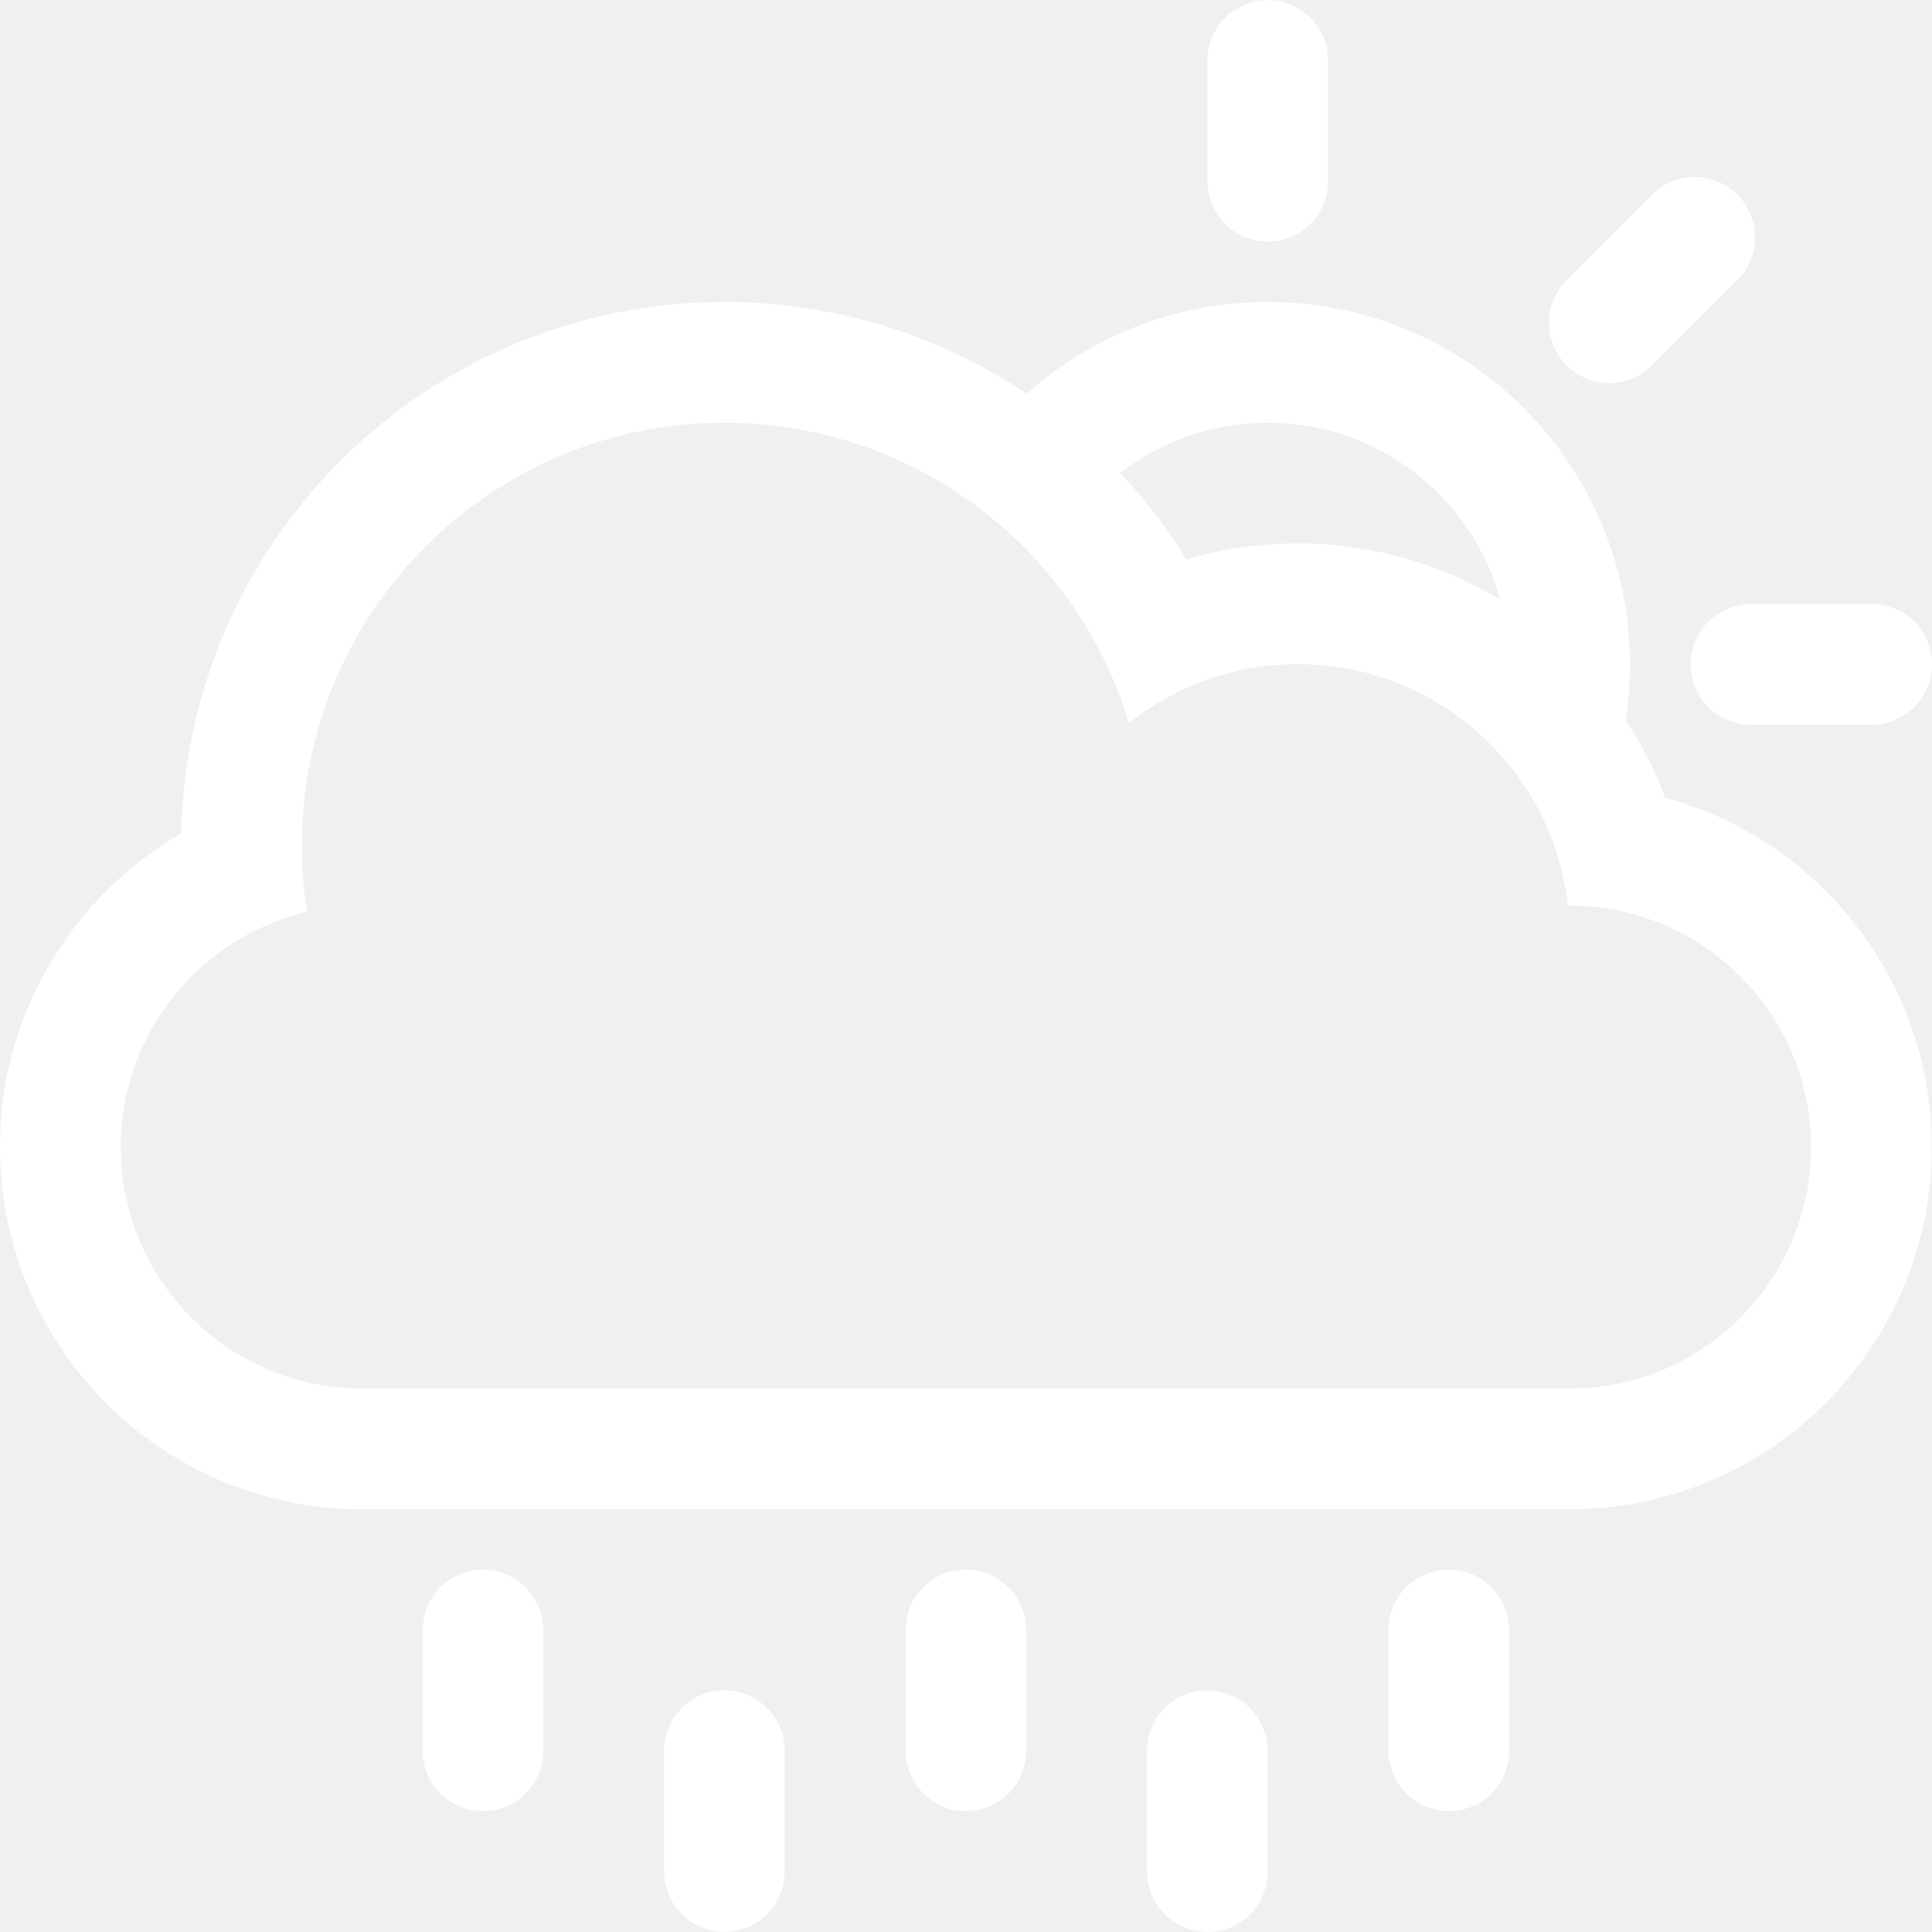
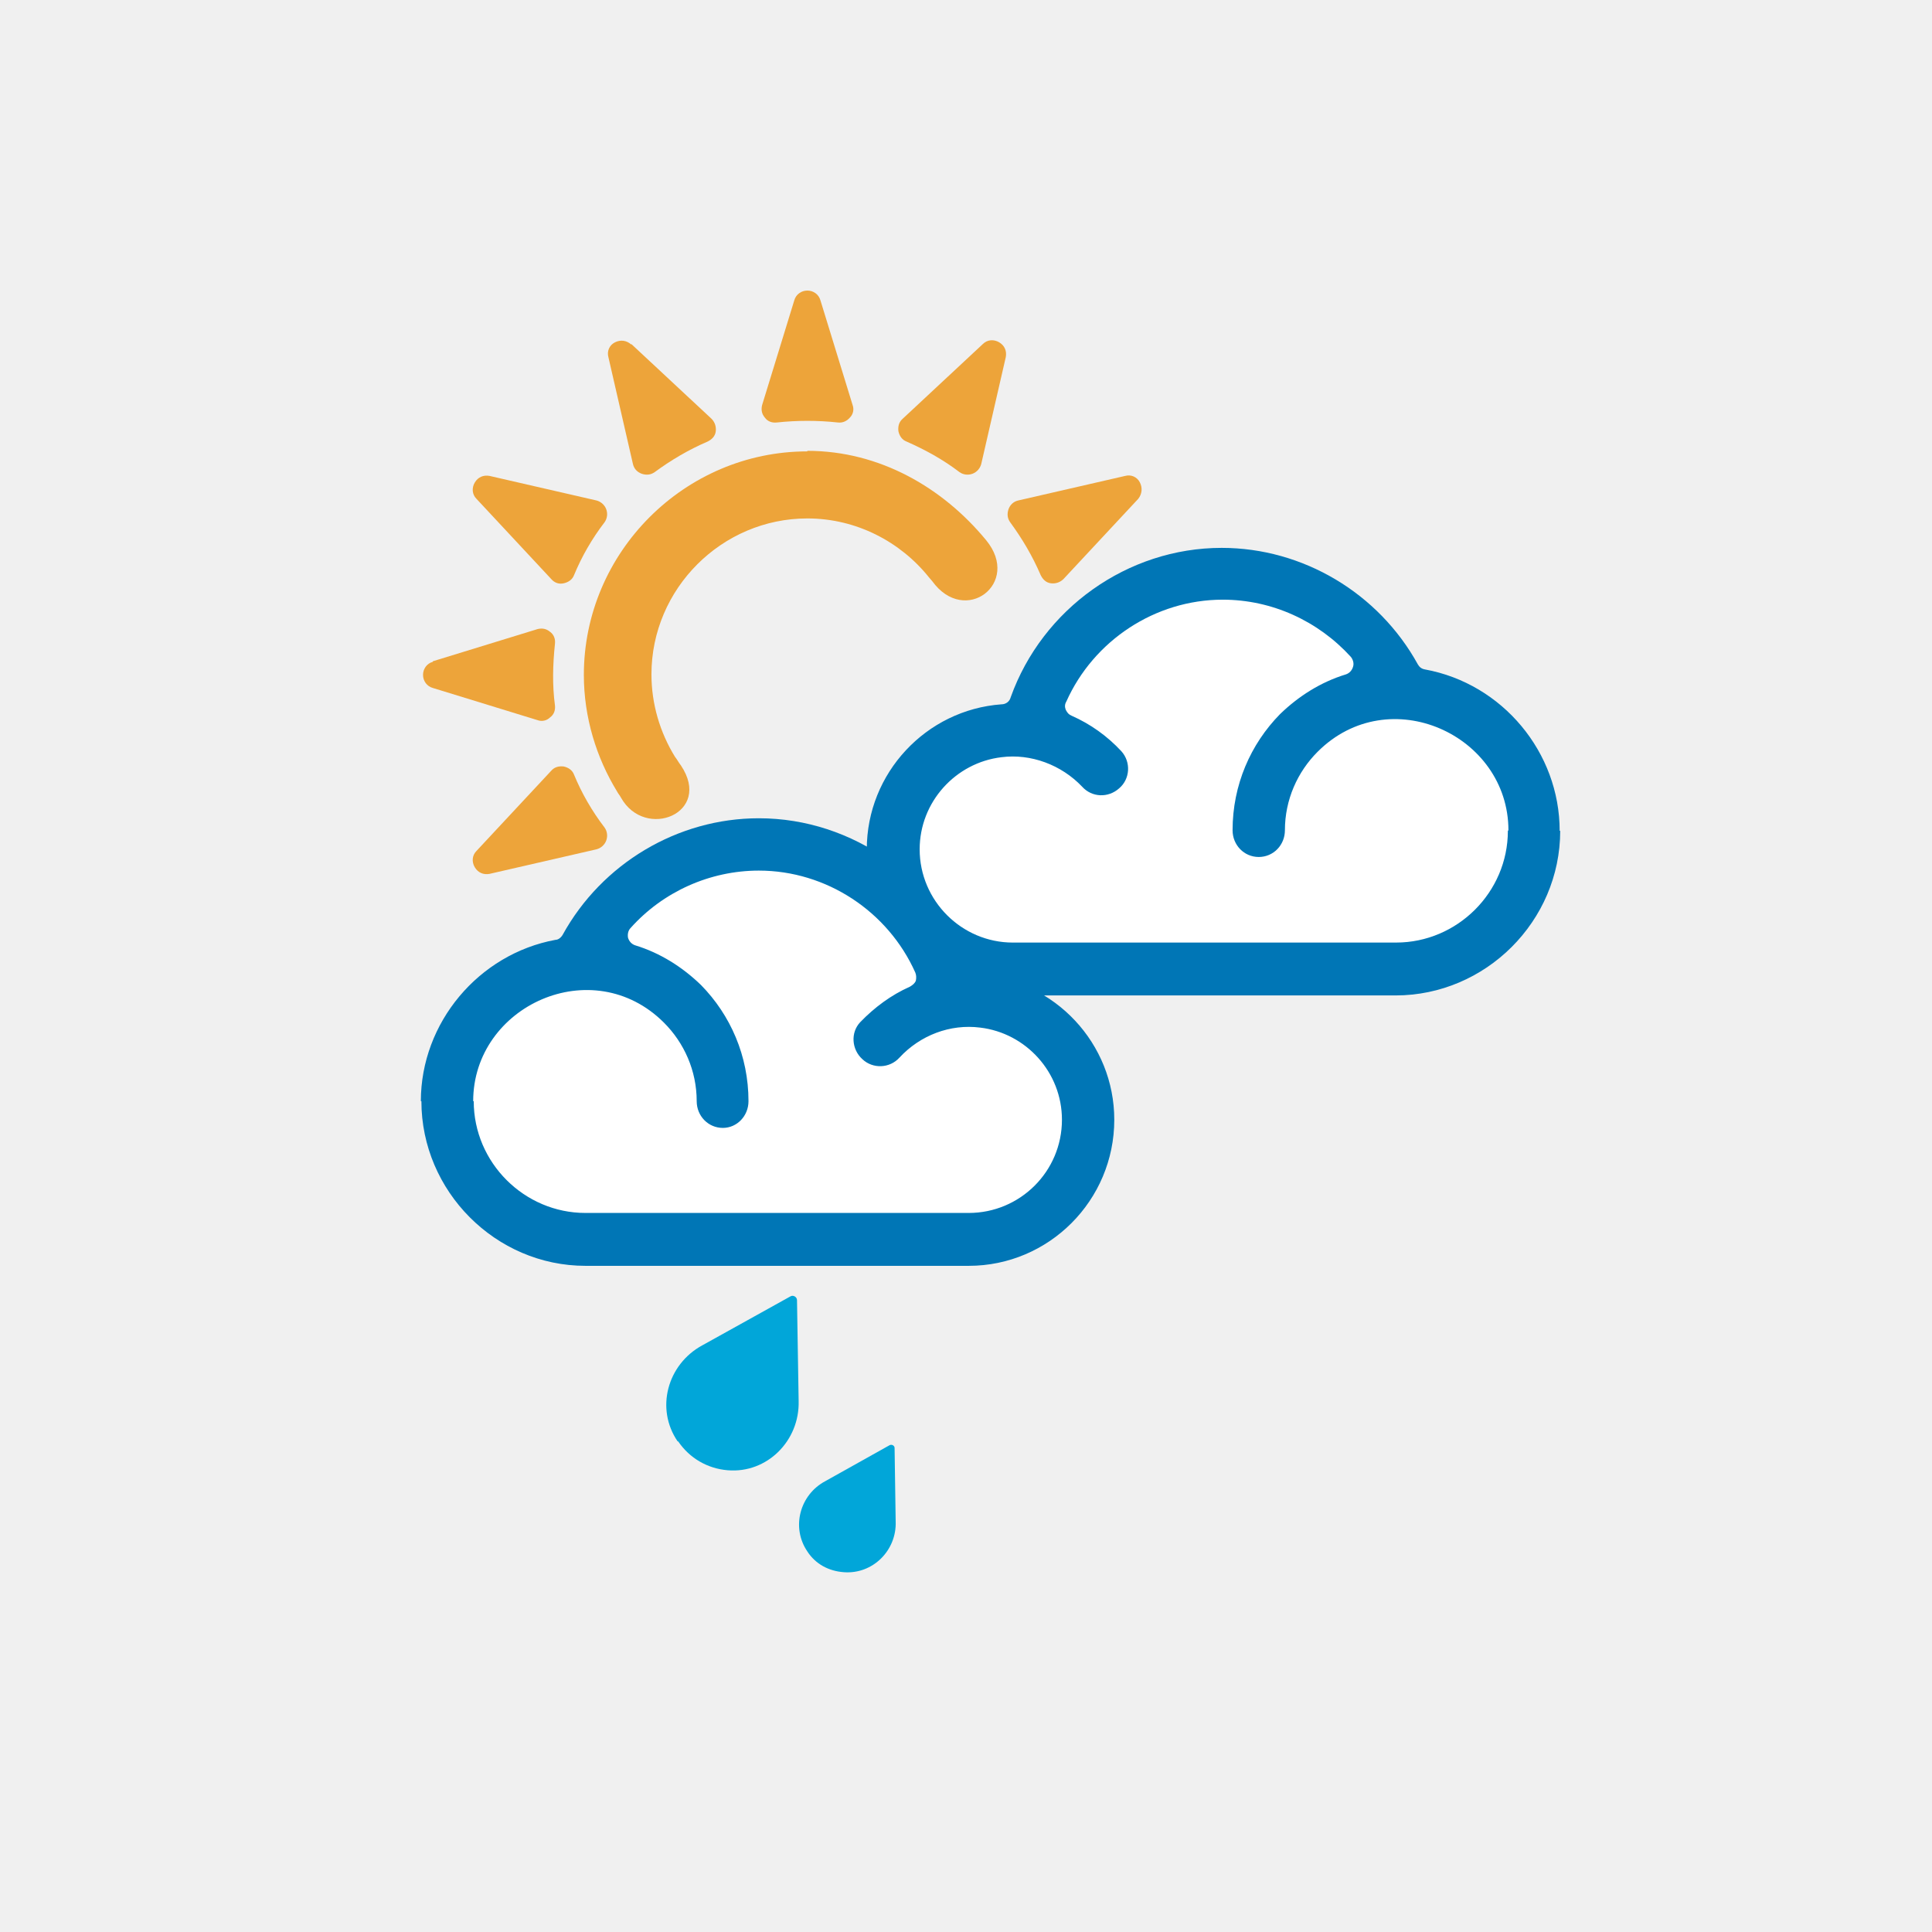
- <svg xmlns="http://www.w3.org/2000/svg" version="1.1" id="Capa_1" x="0px" y="0px" viewBox="0 0 32.004 32.004" style="enable-background:new 0 0 32.004 32.004;" xml:space="preserve">
-   <defs id="defs3948" />
-   <g id="g3894" style="fill:#ffffff">
-     <g id="g3896" style="fill:#ffffff">
-       <path style="fill:#ffffff" d="M20,28.002c-0.553,0-1,0.443-1,1.01v1.98c0,0.558,0.443,1.01,1,1.01c0.553,0,1-0.443,1-1.01v-1.98    C21,28.454,20.557,28.002,20,28.002z" id="path3898" />
-       <path style="fill:#ffffff" d="M12,28.002c-0.553,0-1,0.443-1,1.01v1.98c0,0.558,0.444,1.01,1,1.01c0.553,0,1-0.443,1-1.01v-1.98    C13,28.454,12.556,28.002,12,28.002z" id="path3900" />
-       <path style="fill:#ffffff" d="M24,26.002c-0.553,0-1,0.443-1,1.01v1.98c0,0.558,0.443,1.01,1,1.01c0.553,0,1-0.443,1-1.01v-1.98    C25,26.454,24.557,26.002,24,26.002z" id="path3902" />
-       <path style="fill:#ffffff" d="M27.586,13.214c-0.172-0.456-0.393-0.887-0.656-1.287c0.047-0.302,0.07-0.611,0.07-0.925    c0-3.313-2.688-6-6-6c-1.533,0-2.932,0.575-3.992,1.521C15.576,5.563,13.854,5.002,12,5.002c-4.904,0-8.894,3.924-8.998,8.803    C1.207,14.844,0,16.785,0,19.002c0,3.312,2.688,6,6,6h20c3.312,0,6-2.693,6-6C32,16.237,30.13,13.909,27.586,13.214z M21,7.002    c1.839,0,3.389,1.241,3.855,2.933c-0.979-0.592-2.126-0.933-3.355-0.933c-0.641,0-1.26,0.093-1.844,0.266    c-0.319-0.515-0.688-0.994-1.1-1.432C19.23,7.313,20.079,7.002,21,7.002z M26.003,23.002H5.997c-2.203,0-3.997-1.791-3.997-4    c0-1.893,1.317-3.482,3.087-3.896C5.029,14.747,5,14.378,5,14.002c0-3.866,3.134-7,7-7c3.162,0,5.834,2.097,6.702,4.975    c0.769-0.611,1.739-0.975,2.798-0.975c2.316,0,4.225,1.75,4.473,4h0.03c2.203,0,3.997,1.791,3.997,4    C30,21.207,28.211,23.002,26.003,23.002z" id="path3904" />
-       <path style="fill:#ffffff" d="M16,26.002c-0.553,0-1,0.443-1,1.01v1.98c0,0.558,0.444,1.01,1,1.01c0.553,0,1-0.443,1-1.01v-1.98    C17,26.454,16.557,26.002,16,26.002z" id="path3906" />
-       <path style="fill:#ffffff" d="M27.373,6.047l1.4-1.401c0.396-0.394,0.399-1.027,0.008-1.421c-0.391-0.39-1.021-0.393-1.422,0.007    l-1.4,1.401c-0.395,0.394-0.4,1.027-0.007,1.421C26.343,6.444,26.973,6.447,27.373,6.047z" id="path3908" />
-       <path style="fill:#ffffff" d="M8,26.002c-0.553,0-1,0.443-1,1.01v1.98c0,0.558,0.444,1.01,1,1.01c0.553,0,1-0.443,1-1.01v-1.98    C9,26.454,8.556,26.002,8,26.002z" id="path3910" />
-       <path style="fill:#ffffff" d="M21,4.002c0.553,0,1-0.443,1-1.01v-1.98c0-0.558-0.443-1.01-1-1.01c-0.553,0-1,0.443-1,1.01v1.98    C20,3.55,20.443,4.002,21,4.002z" id="path3912" />
-       <path style="fill:#ffffff" d="M28.004,11.006c0,0.552,0.443,1,1.01,1h1.98c0.558,0,1.01-0.444,1.01-1c0-0.553-0.443-1-1.01-1    h-1.98C28.456,10.006,28.004,10.449,28.004,11.006z" id="path3914" />
-     </g>
+ <svg xmlns="http://www.w3.org/2000/svg" xml:space="preserve" width="15.875mm" height="15.875mm" style="shape-rendering:geometricPrecision; text-rendering:geometricPrecision; image-rendering:optimizeQuality; fill-rule:evenodd; clip-rule:evenodd" viewBox="0 0 3.544 3.544" id="svg3397" version="1.1">
+   <defs id="defs3399">
+     <style type="text/css" id="style3401">
+     .fil0 {fill:none}
+     .fil2 {fill:#0076B6}
+     .fil4 {fill:#01A6D9}
+     .fil3 {fill:#EDA43A}
+     .fil1 {fill:white}
+    </style>
+   </defs>
+   <g id="Warstwa_x0020_1">
+     <rect class="fil0" width="3.544" height="3.544" id="rect3405" />
+     <path class="fil1" d="M1.076 2.277c-0.139,0 -0.253,-0.113 -0.253,-0.253 0,-0.139 0.115,-0.252 0.256,-0.252 0.065,0 0.127,0.026 0.175,0.074 0.048,0.048 0.074,0.111 0.074,0.178 0.006,-0.069 -0.021,-0.134 -0.069,-0.183 -0.03,-0.029 -0.065,-0.05 -0.103,-0.062 -0.022,-0.008 -0.037,-0.024 -0.043,-0.044 -0.006,-0.023 -0,-0.047 0.015,-0.063 0.069,-0.076 0.167,-0.121 0.27,-0.121 0.143,0 0.273,0.085 0.331,0.216 0.007,0.013 0.008,0.031 0.002,0.048 -0.008,0.019 -0.019,0.03 -0.035,0.038 -0.029,0.013 -0.056,0.032 -0.077,0.055l0 -2.23244e-005c0,0 0.005,0.004 0.006,0.004l0 0c0.042,-0.045 0.1,-0.071 0.161,-0.071 0.009,0 0.018,0.001 0.027,0.002 0.109,0.013 0.191,0.105 0.191,0.216 0,0.121 -0.098,0.218 -0.218,0.218l-0.71 2.23244e-005 0 0z" id="path3407" />
+     <path class="fil2" d="M0.773 2.02c0,0.165 0.136,0.302 0.301,0.302l0.703 0c0.147,0 0.267,-0.12 0.267,-0.268 0,-0.14 -0.109,-0.256 -0.248,-0.266 -0.008,-0.001 -0.015,-0.005 -0.017,-0.013 -0.058,-0.162 -0.214,-0.274 -0.387,-0.274 -0.149,0 -0.288,0.083 -0.36,0.214 -0.003,0.005 -0.008,0.009 -0.013,0.009 -0.141,0.026 -0.247,0.152 -0.247,0.296m0.096 0c0,-0.175 0.219,-0.275 0.35,-0.144 0.037,0.037 0.06,0.088 0.06,0.144 0,0.027 0.021,0.049 0.048,0.049 0.026,0 0.047,-0.022 0.047,-0.049 0,-0.083 -0.033,-0.158 -0.087,-0.213 -0.034,-0.033 -0.075,-0.059 -0.121,-0.073 -0.006,-0.002 -0.011,-0.007 -0.013,-0.014 -0.001,-0.006 0,-0.013 0.005,-0.018 0.059,-0.066 0.145,-0.105 0.235,-0.105 0.124,0 0.237,0.075 0.287,0.187 0.002,0.005 0.002,0.01 0.001,0.015 -0.002,0.005 -0.006,0.008 -0.011,0.011 -0.034,0.015 -0.065,0.038 -0.091,0.065 -0.018,0.019 -0.016,0.05 0.004,0.068 0.019,0.018 0.05,0.017 0.068,-0.003 0.038,-0.041 0.093,-0.062 0.148,-0.055 0.084,0.01 0.15,0.082 0.15,0.169 0,0.095 -0.077,0.171 -0.171,0.171l-0.703 0c-0.112,4.46489e-005 -0.205,-0.092 -0.205,-0.205z" id="path3409" />
+     <path class="fil1" d="M2.557 1.781c0.139,0 0.253,-0.113 0.253,-0.253 0,-0.139 -0.115,-0.252 -0.256,-0.252 -0.065,0 -0.127,0.026 -0.175,0.074 -0.048,0.048 -0.074,0.111 -0.074,0.178 -0.006,-0.069 0.021,-0.134 0.069,-0.183 0.03,-0.029 0.065,-0.05 0.103,-0.062 0.022,-0.008 0.037,-0.024 0.043,-0.044 0.006,-0.023 0,-0.047 -0.015,-0.063 -0.069,-0.076 -0.167,-0.121 -0.27,-0.121 -0.143,0 -0.273,0.085 -0.331,0.216 -0.007,0.013 -0.008,0.031 -0.002,0.048 0.008,0.019 0.019,0.03 0.035,0.038 0.029,0.013 0.056,0.032 0.077,0.055l0 0c-0,0 -0.005,0.004 -0.006,0.004l0 0c-0.042,-0.045 -0.1,-0.071 -0.161,-0.071 -0.009,0 -0.018,0.001 -0.027,0.002 -0.109,0.013 -0.191,0.105 -0.191,0.216 0,0.12 0.098,0.218 0.218,0.218l0.71 4.46489e-005 0 0z" id="path3411" />
+     <path class="fil2" d="M2.861 1.524c0,-0.144 -0.105,-0.27 -0.247,-0.296 -0.006,-0.001 -0.01,-0.004 -0.013,-0.009 -0.072,-0.131 -0.211,-0.214 -0.36,-0.214 -0.173,0 -0.329,0.112 -0.387,0.274 -0.002,0.008 -0.009,0.013 -0.017,0.013 -0.138,0.01 -0.247,0.126 -0.247,0.266 0,0.148 0.12,0.268 0.267,0.268l0.703 0c0.165,-6.69733e-005 0.302,-0.136 0.302,-0.302m-0.096 0c0,0.113 -0.093,0.205 -0.205,0.205l-0.703 2.23244e-005c-0.094,0 -0.171,-0.077 -0.171,-0.171 0,-0.087 0.066,-0.159 0.15,-0.169 0.054,-0.007 0.11,0.014 0.148,0.054 0.018,0.02 0.048,0.021 0.068,0.003 0.02,-0.017 0.022,-0.048 0.004,-0.068 -0.026,-0.028 -0.057,-0.05 -0.091,-0.065 -0.005,-0.002 -0.008,-0.005 -0.011,-0.011 -0.002,-0.005 -0.002,-0.01 0.001,-0.015 0.05,-0.112 0.163,-0.187 0.287,-0.187 0.09,0 0.175,0.039 0.235,0.105 0.004,0.005 0.006,0.012 0.004,0.018 -0.002,0.007 -0.007,0.012 -0.013,0.014 -0.046,0.014 -0.087,0.04 -0.121,0.073 -0.054,0.055 -0.087,0.13 -0.087,0.213 0,0.027 0.021,0.049 0.048,0.049 0.027,0 0.048,-0.022 0.048,-0.049 0,-0.056 0.023,-0.107 0.06,-0.144 0.131,-0.131 0.35,-0.031 0.35,0.144z" id="path3413" />
+     <path class="fil3" d="M1.481 0.828c-0.225,0 -0.41,0.185 -0.41,0.41 0,0.078 0.023,0.152 0.061,0.214 0.002,0.004 0.005,0.007 0.007,0.011 0.044,0.079 0.169,0.029 0.11,-0.059 -0.004,-0.005 -0.007,-0.011 -0.011,-0.016 -0.027,-0.044 -0.043,-0.096 -0.043,-0.151 0,-0.157 0.129,-0.286 0.286,-0.286 0.09,0 0.171,0.043 0.223,0.108 0.002,0.002 0.004,0.005 0.006,0.007 0.06,0.083 0.164,0.004 0.099,-0.075 -0.079,-0.096 -0.195,-0.164 -0.328,-0.164z" id="path3415" />
+     <path class="fil3" d="M1.505 0.551l0.059 0.192c0.003,0.008 0.001,0.017 -0.005,0.023 -0.006,0.007 -0.014,0.01 -0.022,0.009 -0.037,-0.004 -0.075,-0.004 -0.112,0 -0.009,0.001 -0.017,-0.002 -0.022,-0.009 -0.006,-0.007 -0.007,-0.015 -0.005,-0.023l0.059 -0.192c0.003,-0.011 0.013,-0.018 0.024,-0.018 0.011,-2.23244e-005 0.021,0.007 0.024,0.018z" id="path3417" />
+     <path class="fil3" d="M1.158 0.631l0.147 0.137c0.006,0.006 0.009,0.014 0.008,0.023 -0.001,0.009 -0.007,0.015 -0.015,0.019 -0.035,0.015 -0.067,0.034 -0.097,0.056 -0.007,0.005 -0.015,0.006 -0.024,0.003 -0.008,-0.003 -0.014,-0.009 -0.016,-0.018l-0.045 -0.196c-0.003,-0.011 0.002,-0.022 0.012,-0.027 0.01,-0.005 0.021,-0.004 0.03,0.004z" id="path3419" />
+     <path class="fil3" d="M0.898 0.873l0.196 0.045c0.008,0.002 0.015,0.008 0.018,0.016 0.003,0.008 0.002,0.017 -0.003,0.024 -0.023,0.03 -0.042,0.063 -0.056,0.097 -0.003,0.008 -0.01,0.013 -0.019,0.015 -0.009,0.002 -0.017,-0.001 -0.023,-0.008l-0.137 -0.147c-0.008,-0.008 -0.009,-0.02 -0.003,-0.03 0.006,-0.01 0.016,-0.014 0.027,-0.012z" id="path3421" />
+     <path class="fil3" d="M0.794 1.214c-0.011,0.003 -0.018,0.013 -0.018,0.024 0,0.011 0.007,0.021 0.018,0.024l0.192 0.059c0.008,0.003 0.017,0.001 0.023,-0.005 0.007,-0.005 0.01,-0.013 0.009,-0.022 -0.005,-0.037 -0.004,-0.075 0,-0.113 0.001,-0.009 -0.002,-0.017 -0.009,-0.022 -0.007,-0.006 -0.015,-0.007 -0.023,-0.005l-0.192 0.059z" id="path3423" />
+     <path class="fil3" d="M0.874 1.561c-0.008,0.008 -0.009,0.02 -0.003,0.03 0.006,0.01 0.016,0.014 0.027,0.012l0.196 -0.045c0.008,-0.002 0.015,-0.008 0.018,-0.016 0.003,-0.008 0.002,-0.017 -0.003,-0.024 -0.023,-0.03 -0.042,-0.063 -0.056,-0.097 -0.003,-0.008 -0.01,-0.013 -0.019,-0.015 -0.009,-0.001 -0.017,0.001 -0.023,0.008l-0.137 0.147z" id="path3425" />
+     <path class="fil3" d="M2.088 0.915l-0.137 0.147c-0.006,0.006 -0.014,0.009 -0.023,0.008 -0.009,-0.001 -0.015,-0.007 -0.019,-0.015 -0.015,-0.035 -0.034,-0.067 -0.056,-0.097 -0.005,-0.007 -0.006,-0.015 -0.003,-0.024 0.003,-0.008 0.009,-0.014 0.018,-0.016l0.196 -0.045c0.011,-0.003 0.022,0.002 0.027,0.012 0.005,0.01 0.004,0.021 -0.003,0.03z" id="path3427" />
+     <path class="fil3" d="M1.845 0.655l-0.045 0.196c-0.002,0.008 -0.008,0.015 -0.016,0.018 -0.008,0.003 -0.017,0.002 -0.024,-0.003 -0.03,-0.023 -0.063,-0.041 -0.097,-0.056 -0.008,-0.003 -0.013,-0.01 -0.015,-0.019 -0.001,-0.009 0.001,-0.017 0.008,-0.023l0.147 -0.137c0.008,-0.008 0.02,-0.009 0.03,-0.003 0.01,0.006 0.014,0.016 0.012,0.027z" id="path3429" />
+     <path class="fil4" d="M1.481 2.846c0.015,0.023 0.039,0.036 0.067,0.038 0.053,0.004 0.097,-0.04 0.095,-0.093l0 -6.69733e-005 -0.002 -0.135c-0,-0.004 -0.005,-0.007 -0.009,-0.005l-0.118 0.066c-0,0 -0,0 -0,0 -0.047,0.025 -0.063,0.085 -0.033,0.129z" id="path3431" />
+     <path class="fil4" d="M1.244 2.644c0.021,0.031 0.054,0.05 0.091,0.053 0.072,0.006 0.132,-0.054 0.13,-0.127l0 -0 -0.003 -0.185c-0,-0.006 -0.007,-0.01 -0.012,-0.007l-0.162 0.09 -0 -2.23244e-005c-0.064,0.035 -0.086,0.116 -0.045,0.176z" id="path3433" />
  </g>
-   <g id="g3916" />
-   <g id="g3918" />
-   <g id="g3920" />
-   <g id="g3922" />
-   <g id="g3924" />
-   <g id="g3926" />
-   <g id="g3928" />
-   <g id="g3930" />
-   <g id="g3932" />
-   <g id="g3934" />
-   <g id="g3936" />
-   <g id="g3938" />
-   <g id="g3940" />
-   <g id="g3942" />
-   <g id="g3944" />
</svg>
